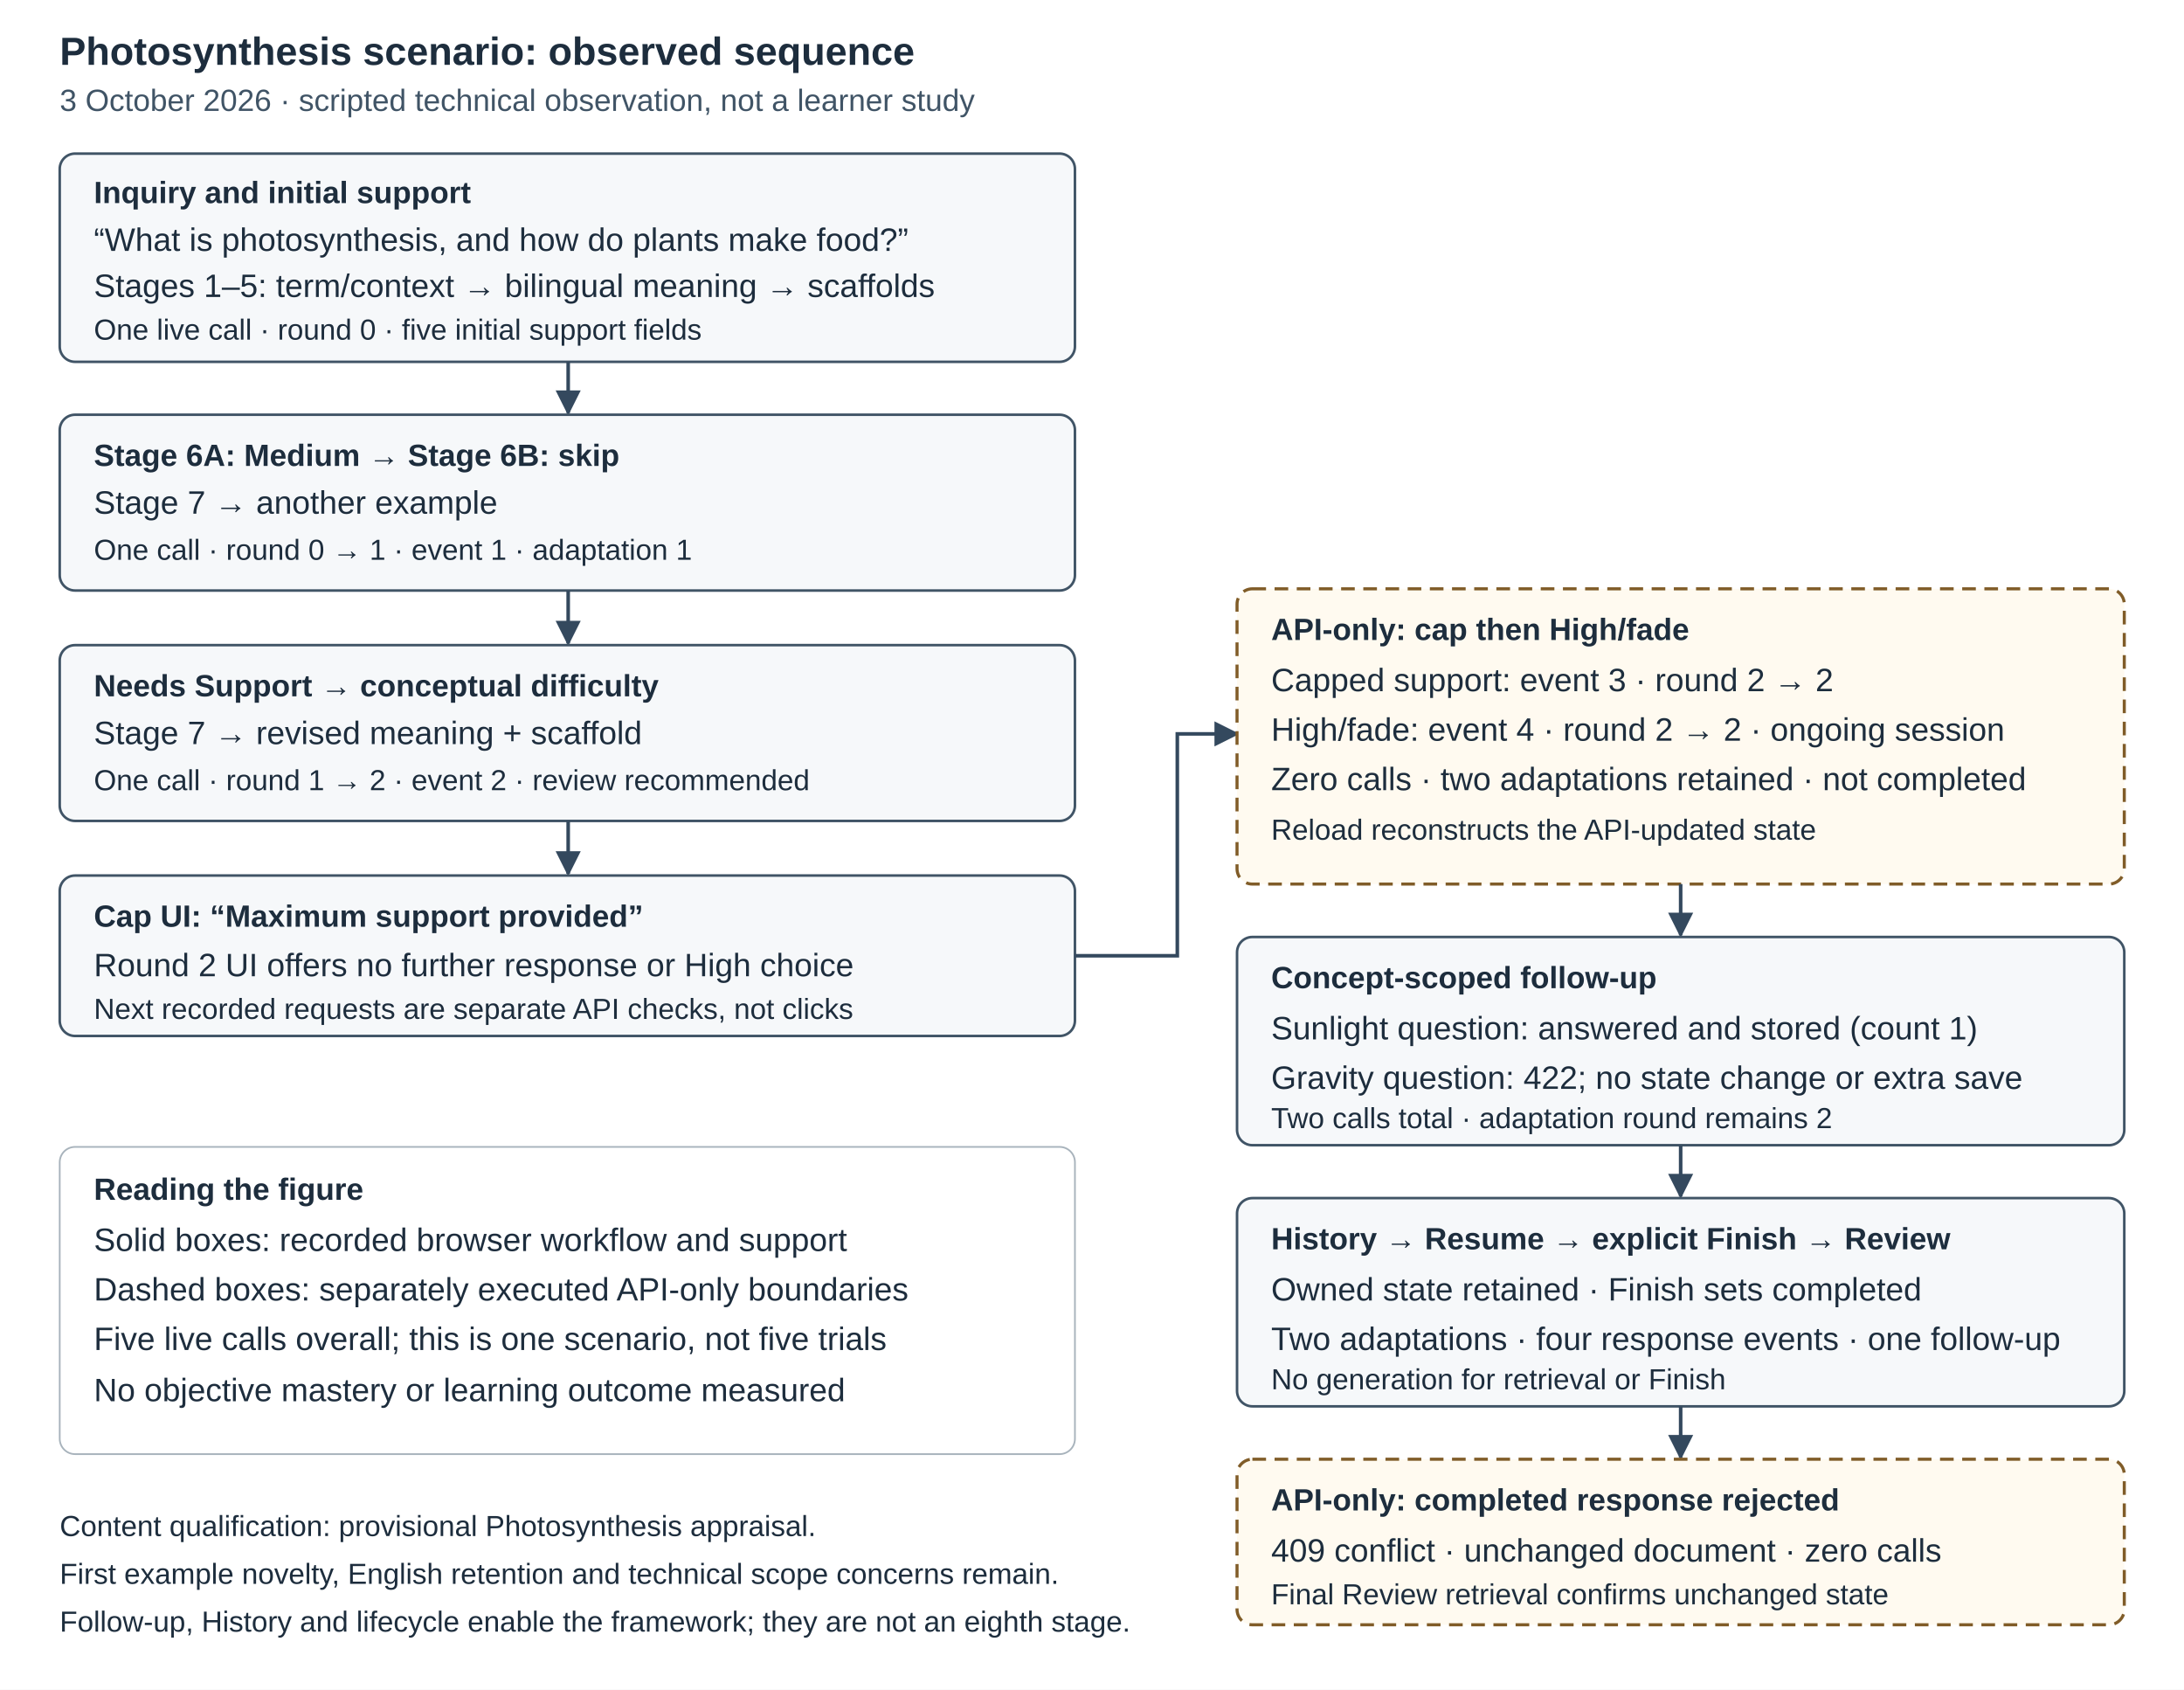
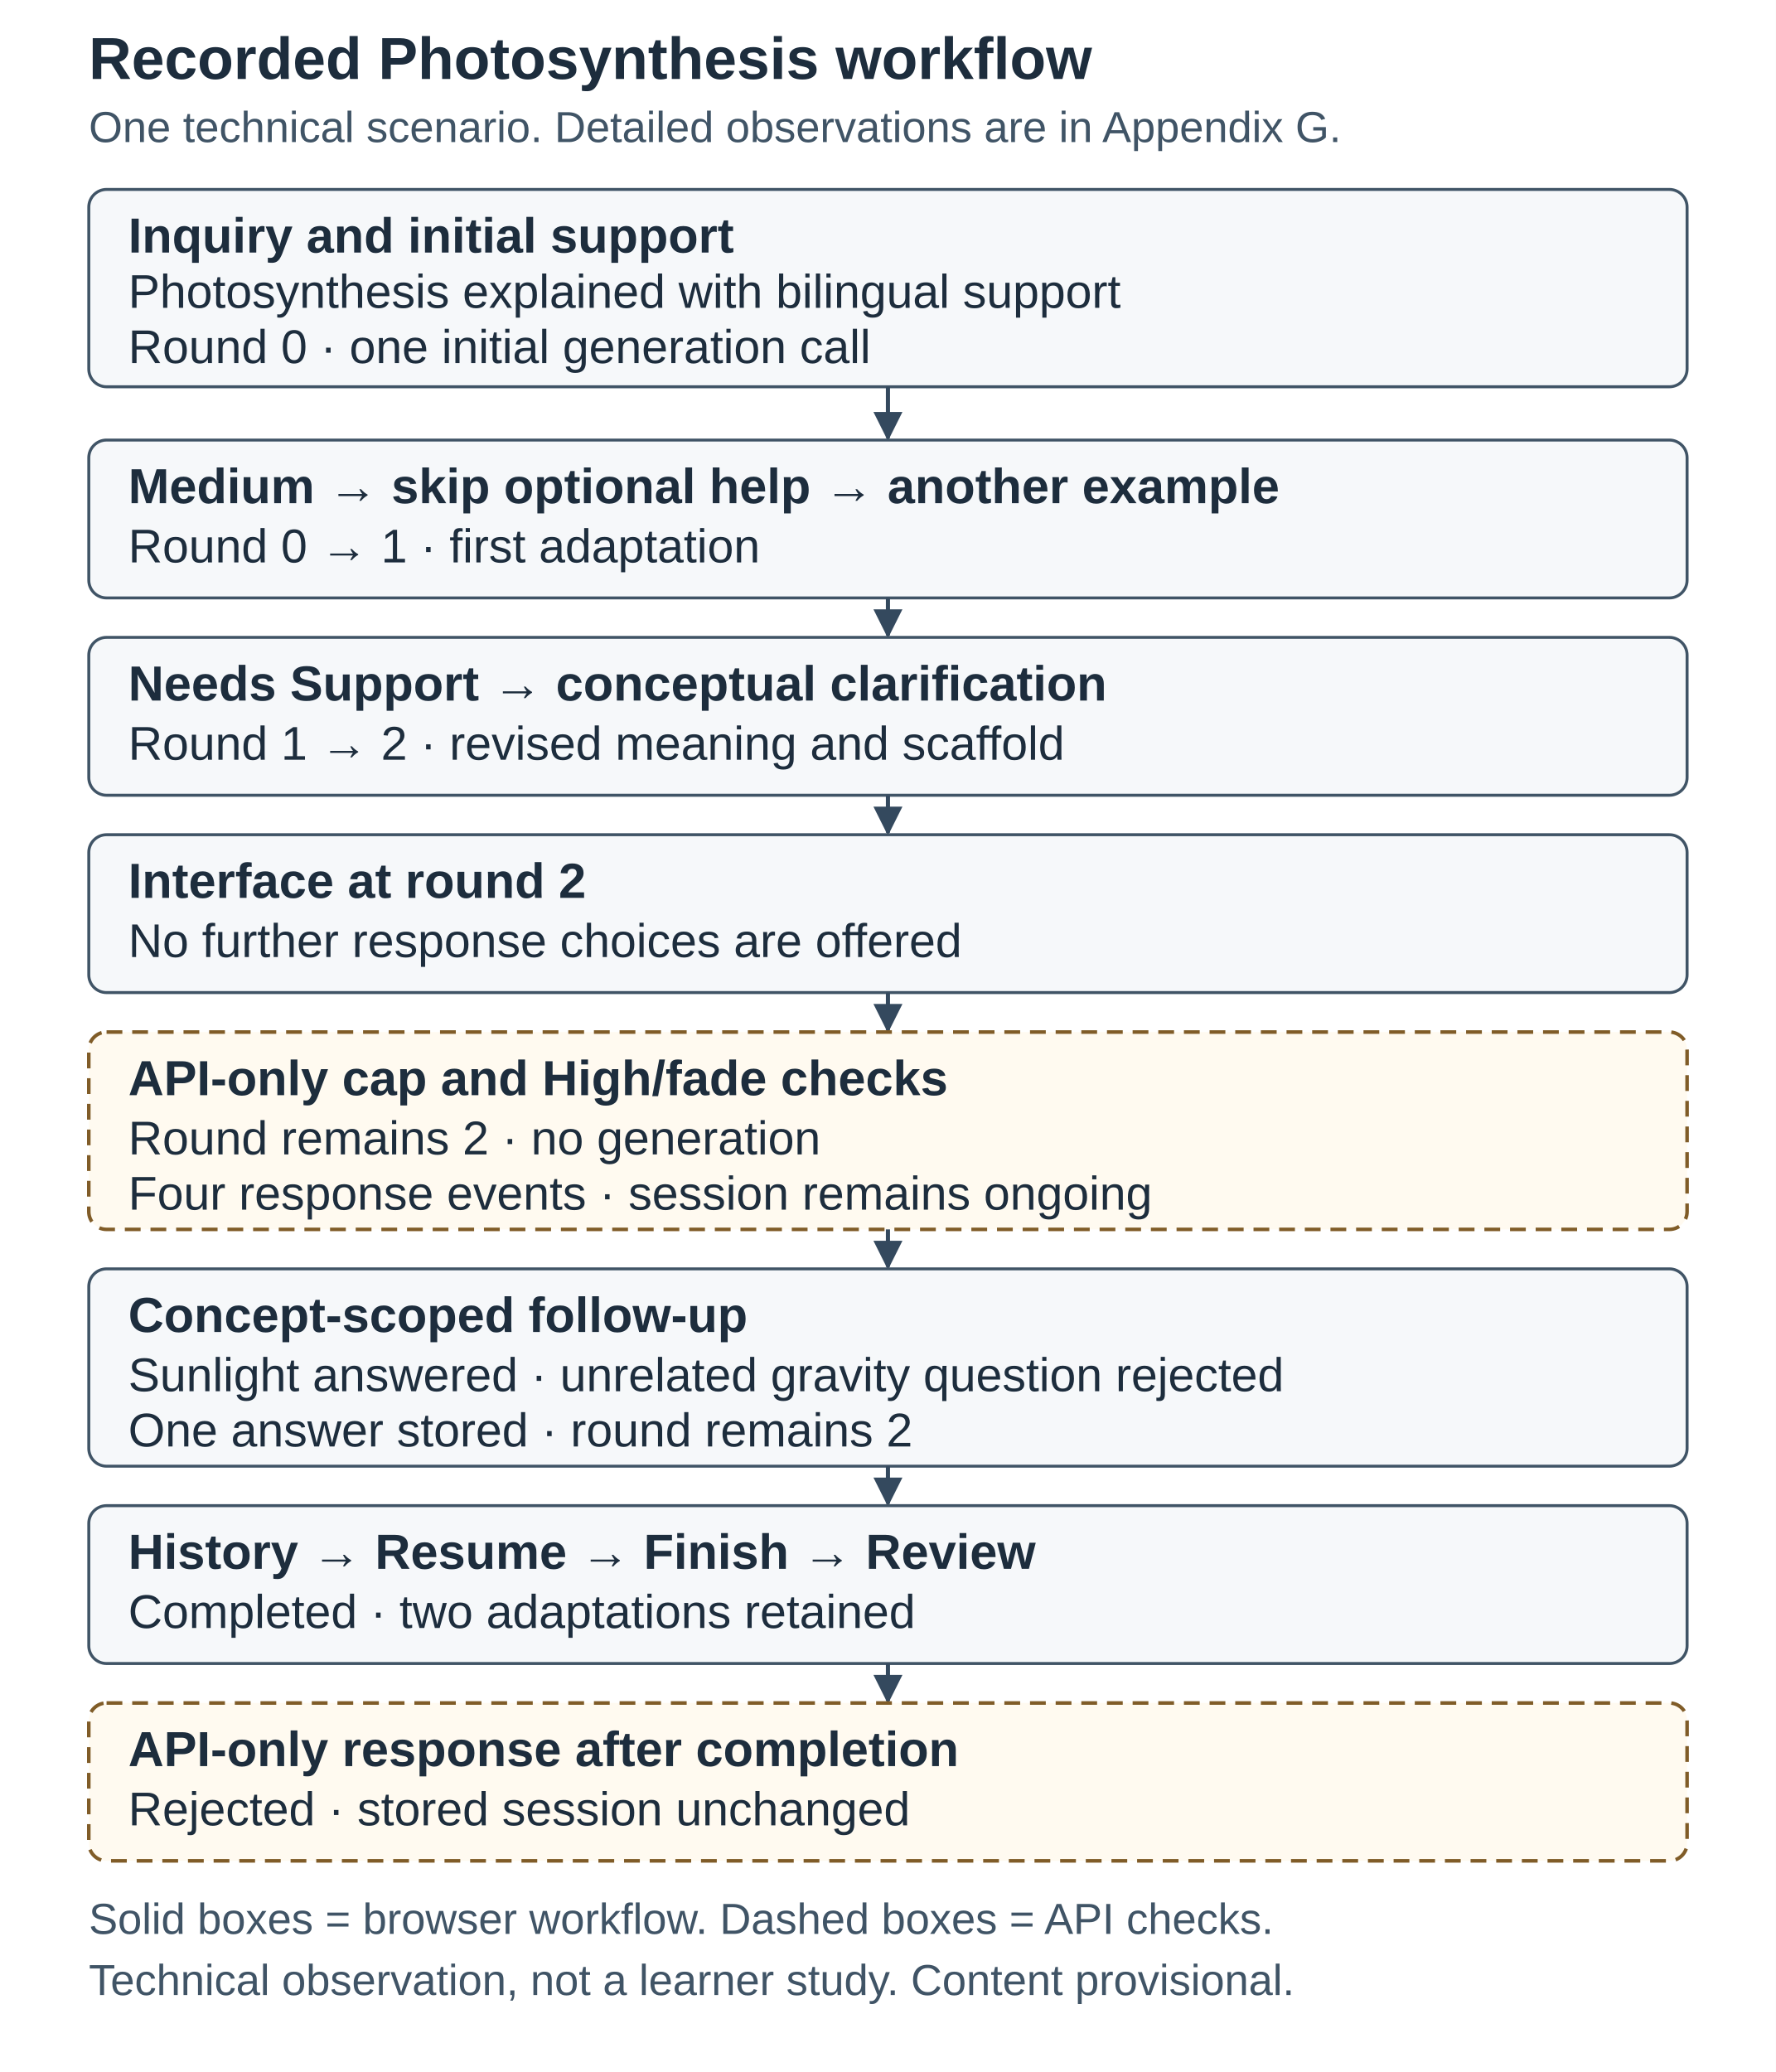
- <svg xmlns="http://www.w3.org/2000/svg" width="1280" height="990" viewBox="0 0 1280 990" role="img" aria-labelledby="title desc">
+ <svg xmlns="http://www.w3.org/2000/svg" width="900" height="1050" viewBox="0 0 900 1050" role="img" aria-labelledby="title desc">
  <defs>
-     <marker id="arrow" viewBox="0 0 10 10" refX="9" refY="5" markerWidth="7" markerHeight="7" orient="auto-start-reverse">
+     <marker id="arrow" viewBox="0 0 10 10" refX="9" refY="5" markerWidth="7" markerHeight="7" orient="auto">
      <path d="M 0 0 L 10 5 L 0 10 z" fill="#34495e" />
    </marker>
    <style>
-       text{font-family:Arial,Helvetica,sans-serif;fill:#1d2d3d;font-size:19px}
-       .head{font-size:23px;font-weight:700}
-       .sub{font-size:18px;fill:#405466}
-       .label{font-size:18px;font-weight:700}
-       .small{font-size:17px}
+       text{font-family:Arial,Helvetica,sans-serif;fill:#1d2d3d;font-size:24px}
+       .head{font-size:30px;font-weight:700}
+       .sub{font-size:22px;fill:#405466}
+       .label{font-size:25px;font-weight:700}
      .box{fill:#f6f8fa;stroke:#405466;stroke-width:1.5;rx:9}
      .api{fill:#fffaf0;stroke:#805c28;stroke-width:1.8;stroke-dasharray:8 5;rx:9}
      .link{fill:none;stroke:#34495e;stroke-width:2.1;marker-end:url(#arrow)}
    </style>
  </defs>
-   <rect width="1280" height="990" fill="white" />
-   <text x="35" y="38" class="head">Photosynthesis scenario: observed sequence</text>
-   <text x="35" y="65" class="sub">3 October 2026 · scripted technical observation, not a learner study</text>
-   <rect x="35" y="90" width="595" height="122" class="box" />
-   <text x="55" y="119" class="label">Inquiry and initial support</text>
-   <text x="55" y="147">“What is photosynthesis, and how do plants make food?”</text>
-   <text x="55" y="174">Stages 1–5: term/context → bilingual meaning → scaffolds</text>
-   <text x="55" y="199" class="small">One live call · round 0 · five initial support fields</text>
-   <path d="M333 212 V242" class="link" />
-   <rect x="35" y="243" width="595" height="103" class="box" />
-   <text x="55" y="273" class="label">Stage 6A: Medium → Stage 6B: skip</text>
-   <text x="55" y="301">Stage 7 → another example</text>
-   <text x="55" y="328" class="small">One call · round 0 → 1 · event 1 · adaptation 1</text>
-   <path d="M333 346 V377" class="link" />
-   <rect x="35" y="378" width="595" height="103" class="box" />
-   <text x="55" y="408" class="label">Needs Support → conceptual difficulty</text>
-   <text x="55" y="436">Stage 7 → revised meaning + scaffold</text>
-   <text x="55" y="463" class="small">One call · round 1 → 2 · event 2 · review recommended</text>
-   <path d="M333 481 V512" class="link" />
-   <rect x="35" y="513" width="595" height="94" class="box" />
-   <text x="55" y="543" class="label">Cap UI: “Maximum support provided”</text>
-   <text x="55" y="572">Round 2 UI offers no further response or High choice</text>
-   <text x="55" y="597" class="small">Next recorded requests are separate API checks, not clicks</text>
-   <path d="M630 560 H690 V430 H725" class="link" />
-   <rect x="725" y="345" width="520" height="173" class="api" />
-   <text x="745" y="375" class="label">API-only: cap then High/fade</text>
-   <text x="745" y="405">Capped support: event 3 · round 2 → 2</text>
-   <text x="745" y="434">High/fade: event 4 · round 2 → 2 · ongoing session</text>
-   <text x="745" y="463">Zero calls · two adaptations retained · not completed</text>
-   <text x="745" y="492" class="small">Reload reconstructs the API-updated state</text>
-   <path d="M985 518 V548" class="link" />
-   <rect x="725" y="549" width="520" height="122" class="box" />
-   <text x="745" y="579" class="label">Concept-scoped follow-up</text>
-   <text x="745" y="609">Sunlight question: answered and stored (count 1)</text>
-   <text x="745" y="638">Gravity question: 422; no state change or extra save</text>
-   <text x="745" y="661" class="small">Two calls total · adaptation round remains 2</text>
-   <path d="M985 671 V701" class="link" />
-   <rect x="725" y="702" width="520" height="122" class="box" />
-   <text x="745" y="732" class="label">History → Resume → explicit Finish → Review</text>
-   <text x="745" y="762">Owned state retained · Finish sets completed</text>
-   <text x="745" y="791">Two adaptations · four response events · one follow-up</text>
-   <text x="745" y="814" class="small">No generation for retrieval or Finish</text>
-   <path d="M985 824 V854" class="link" />
-   <rect x="725" y="855" width="520" height="97" class="api" />
-   <text x="745" y="885" class="label">API-only: completed response rejected</text>
-   <text x="745" y="915">409 conflict · unchanged document · zero calls</text>
-   <text x="745" y="940" class="small">Final Review retrieval confirms unchanged state</text>
-   <rect x="35" y="672" width="595" height="180" fill="#fff" stroke="#a8b3bc" rx="9" />
-   <text x="55" y="703" class="label">Reading the figure</text>
-   <text x="55" y="733">Solid boxes: recorded browser workflow and support</text>
-   <text x="55" y="762">Dashed boxes: separately executed API-only boundaries</text>
-   <text x="55" y="791">Five live calls overall; this is one scenario, not five trials</text>
-   <text x="55" y="821">No objective mastery or learning outcome measured</text>
-   <text x="35" y="900" class="small">Content qualification: provisional Photosynthesis appraisal.</text>
-   <text x="35" y="928" class="small">First example novelty, English retention and technical scope concerns remain.</text>
-   <text x="35" y="956" class="small">Follow-up, History and lifecycle enable the framework; they are not an eighth stage.</text>
+   <rect width="900" height="1050" fill="white" />
+   <text x="45" y="40" class="head">Recorded Photosynthesis workflow</text>
+   <text x="45" y="72" class="sub">One technical scenario. Detailed observations are in Appendix G.</text>
+   <rect x="45" y="96" width="810" height="100" class="box" />
+   <text x="65" y="128" class="label">Inquiry and initial support</text>
+   <text x="65" y="156">Photosynthesis explained with bilingual support</text>
+   <text x="65" y="184">Round 0 · one initial generation call</text>
+   <path d="M450 196 V222" class="link" />
+   <rect x="45" y="223" width="810" height="80" class="box" />
+   <text x="65" y="255" class="label">Medium → skip optional help → another example</text>
+   <text x="65" y="285">Round 0 → 1 · first adaptation</text>
+   <path d="M450 303 V322" class="link" />
+   <rect x="45" y="323" width="810" height="80" class="box" />
+   <text x="65" y="355" class="label">Needs Support → conceptual clarification</text>
+   <text x="65" y="385">Round 1 → 2 · revised meaning and scaffold</text>
+   <path d="M450 403 V422" class="link" />
+   <rect x="45" y="423" width="810" height="80" class="box" />
+   <text x="65" y="455" class="label">Interface at round 2</text>
+   <text x="65" y="485">No further response choices are offered</text>
+   <path d="M450 503 V522" class="link" />
+   <rect x="45" y="523" width="810" height="100" class="api" />
+   <text x="65" y="555" class="label">API-only cap and High/fade checks</text>
+   <text x="65" y="585">Round remains 2 · no generation</text>
+   <text x="65" y="613">Four response events · session remains ongoing</text>
+   <path d="M450 623 V642" class="link" />
+   <rect x="45" y="643" width="810" height="100" class="box" />
+   <text x="65" y="675" class="label">Concept-scoped follow-up</text>
+   <text x="65" y="705">Sunlight answered · unrelated gravity question rejected</text>
+   <text x="65" y="733">One answer stored · round remains 2</text>
+   <path d="M450 743 V762" class="link" />
+   <rect x="45" y="763" width="810" height="80" class="box" />
+   <text x="65" y="795" class="label">History → Resume → Finish → Review</text>
+   <text x="65" y="825">Completed · two adaptations retained</text>
+   <path d="M450 843 V862" class="link" />
+   <rect x="45" y="863" width="810" height="80" class="api" />
+   <text x="65" y="895" class="label">API-only response after completion</text>
+   <text x="65" y="925">Rejected · stored session unchanged</text>
+   <text x="45" y="980" class="sub">Solid boxes = browser workflow. Dashed boxes = API checks.</text>
+   <text x="45" y="1011" class="sub">Technical observation, not a learner study. Content provisional.</text>
</svg>
